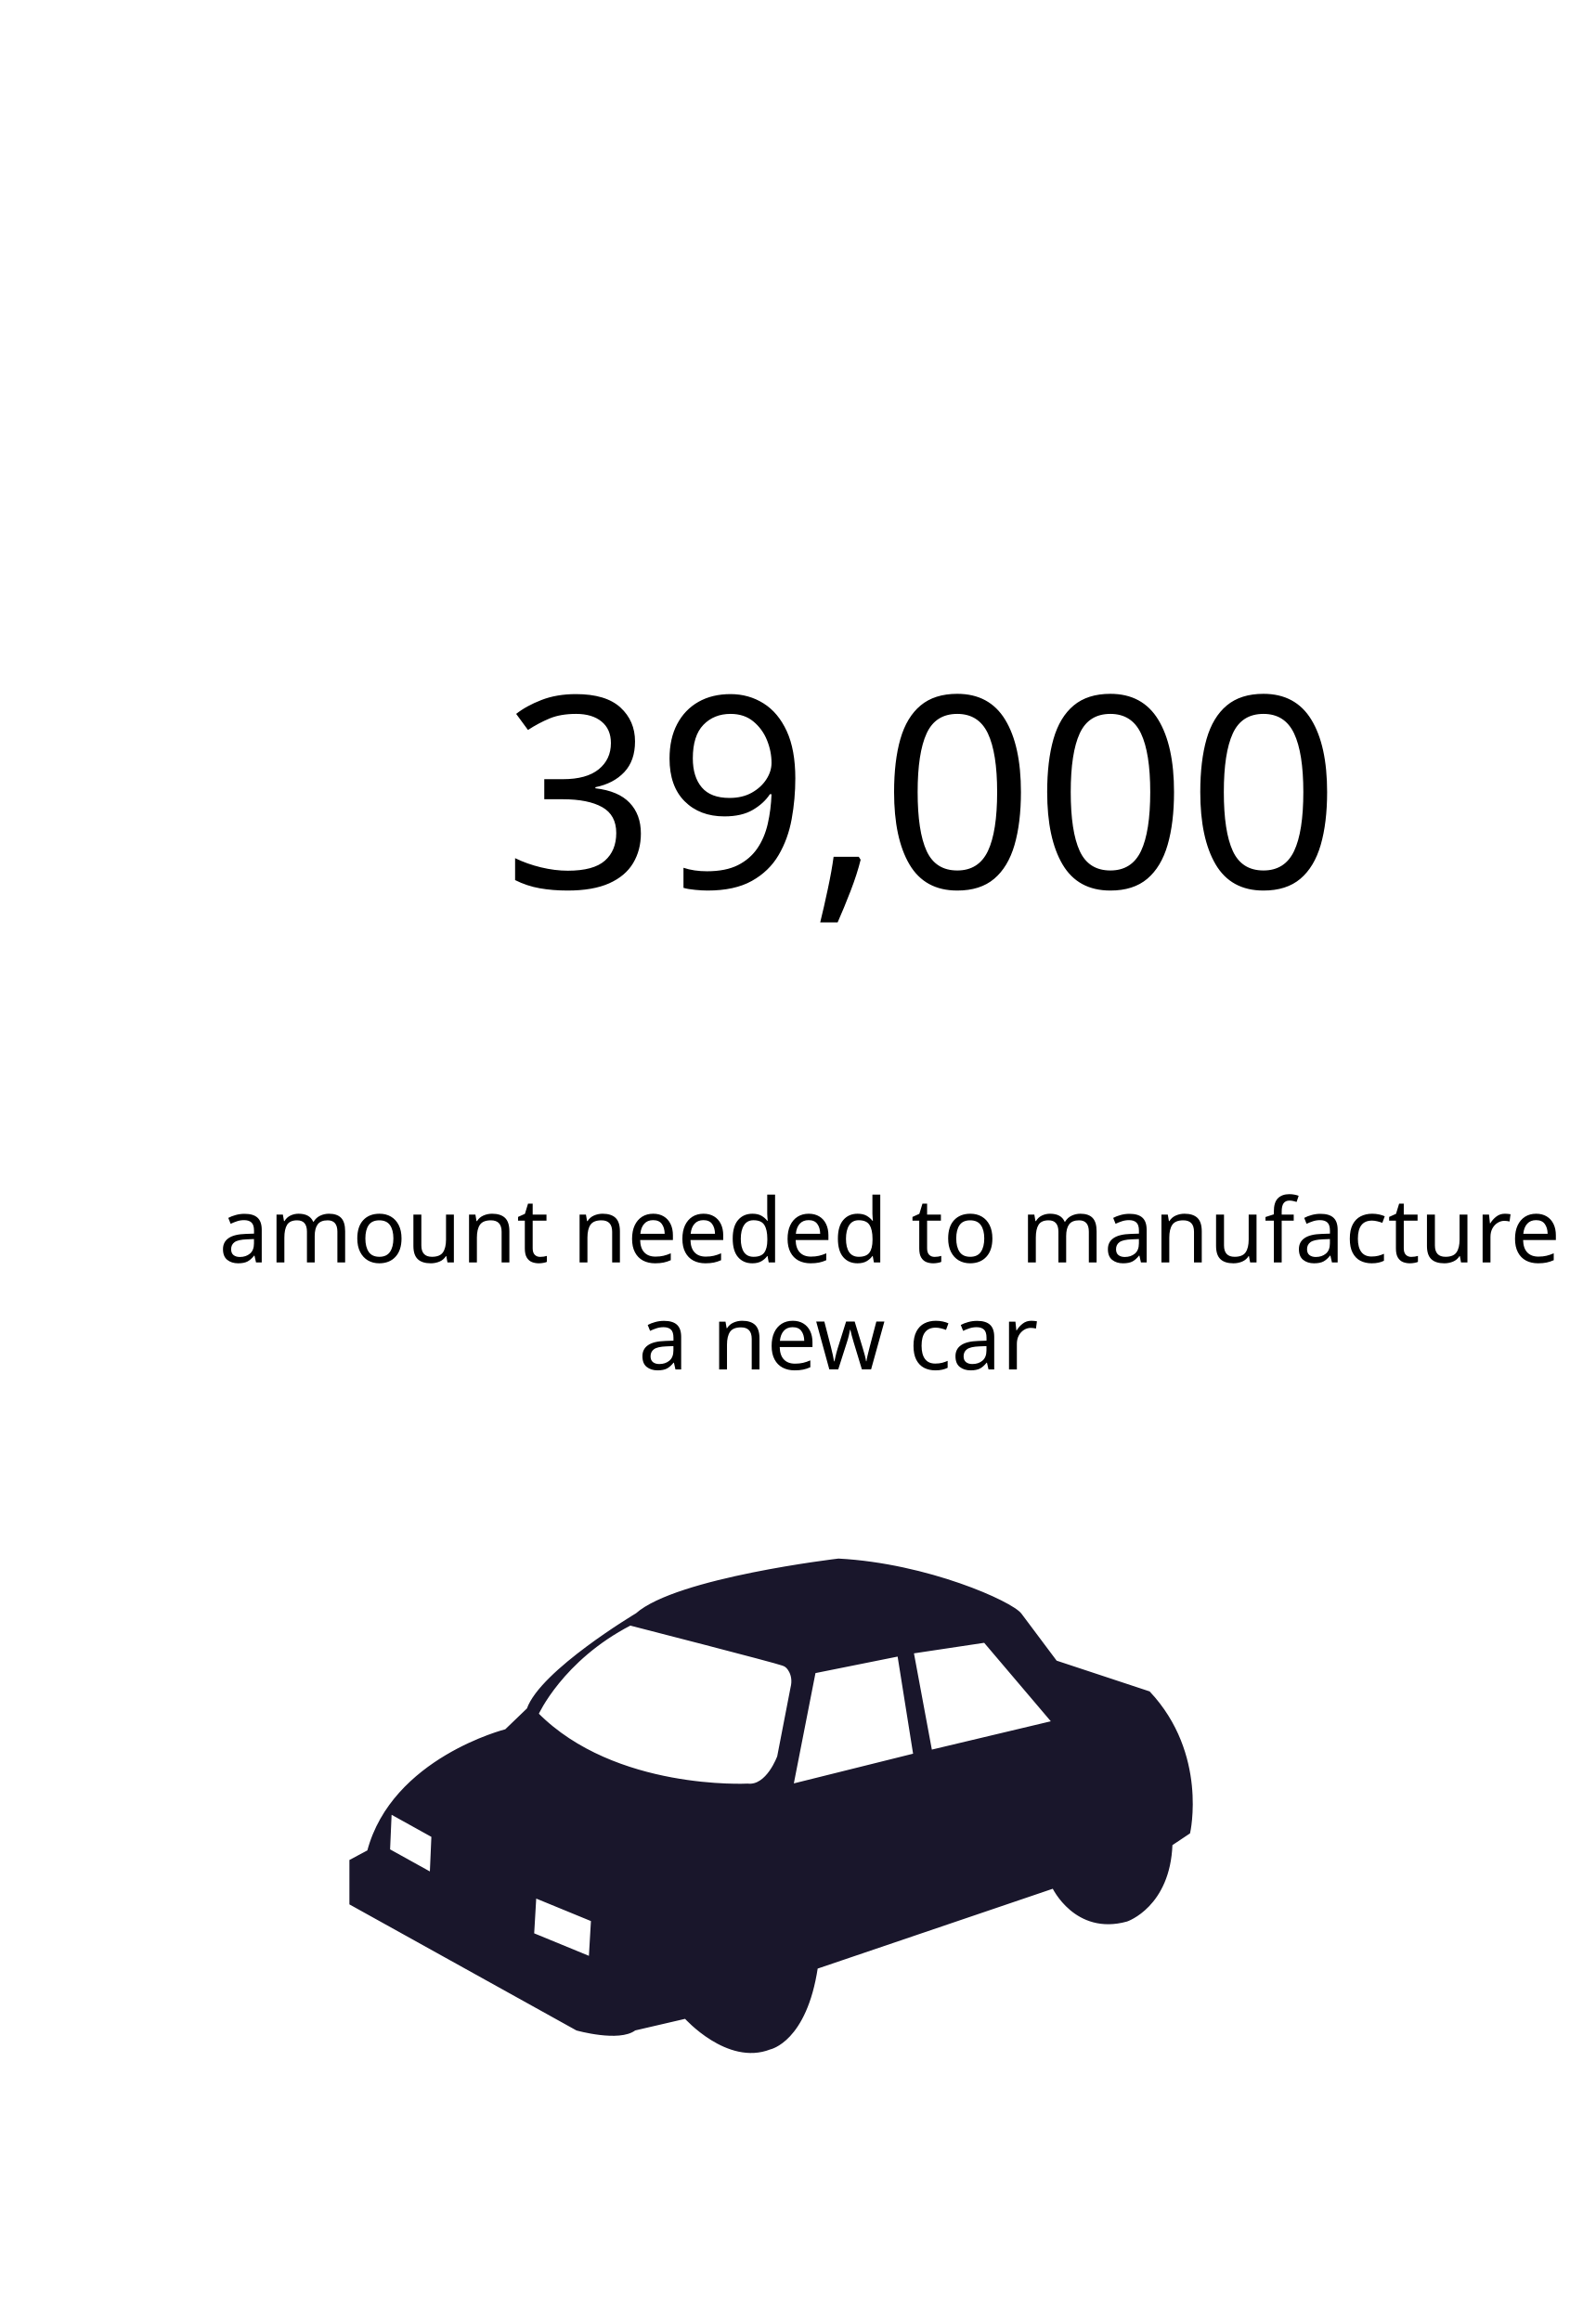
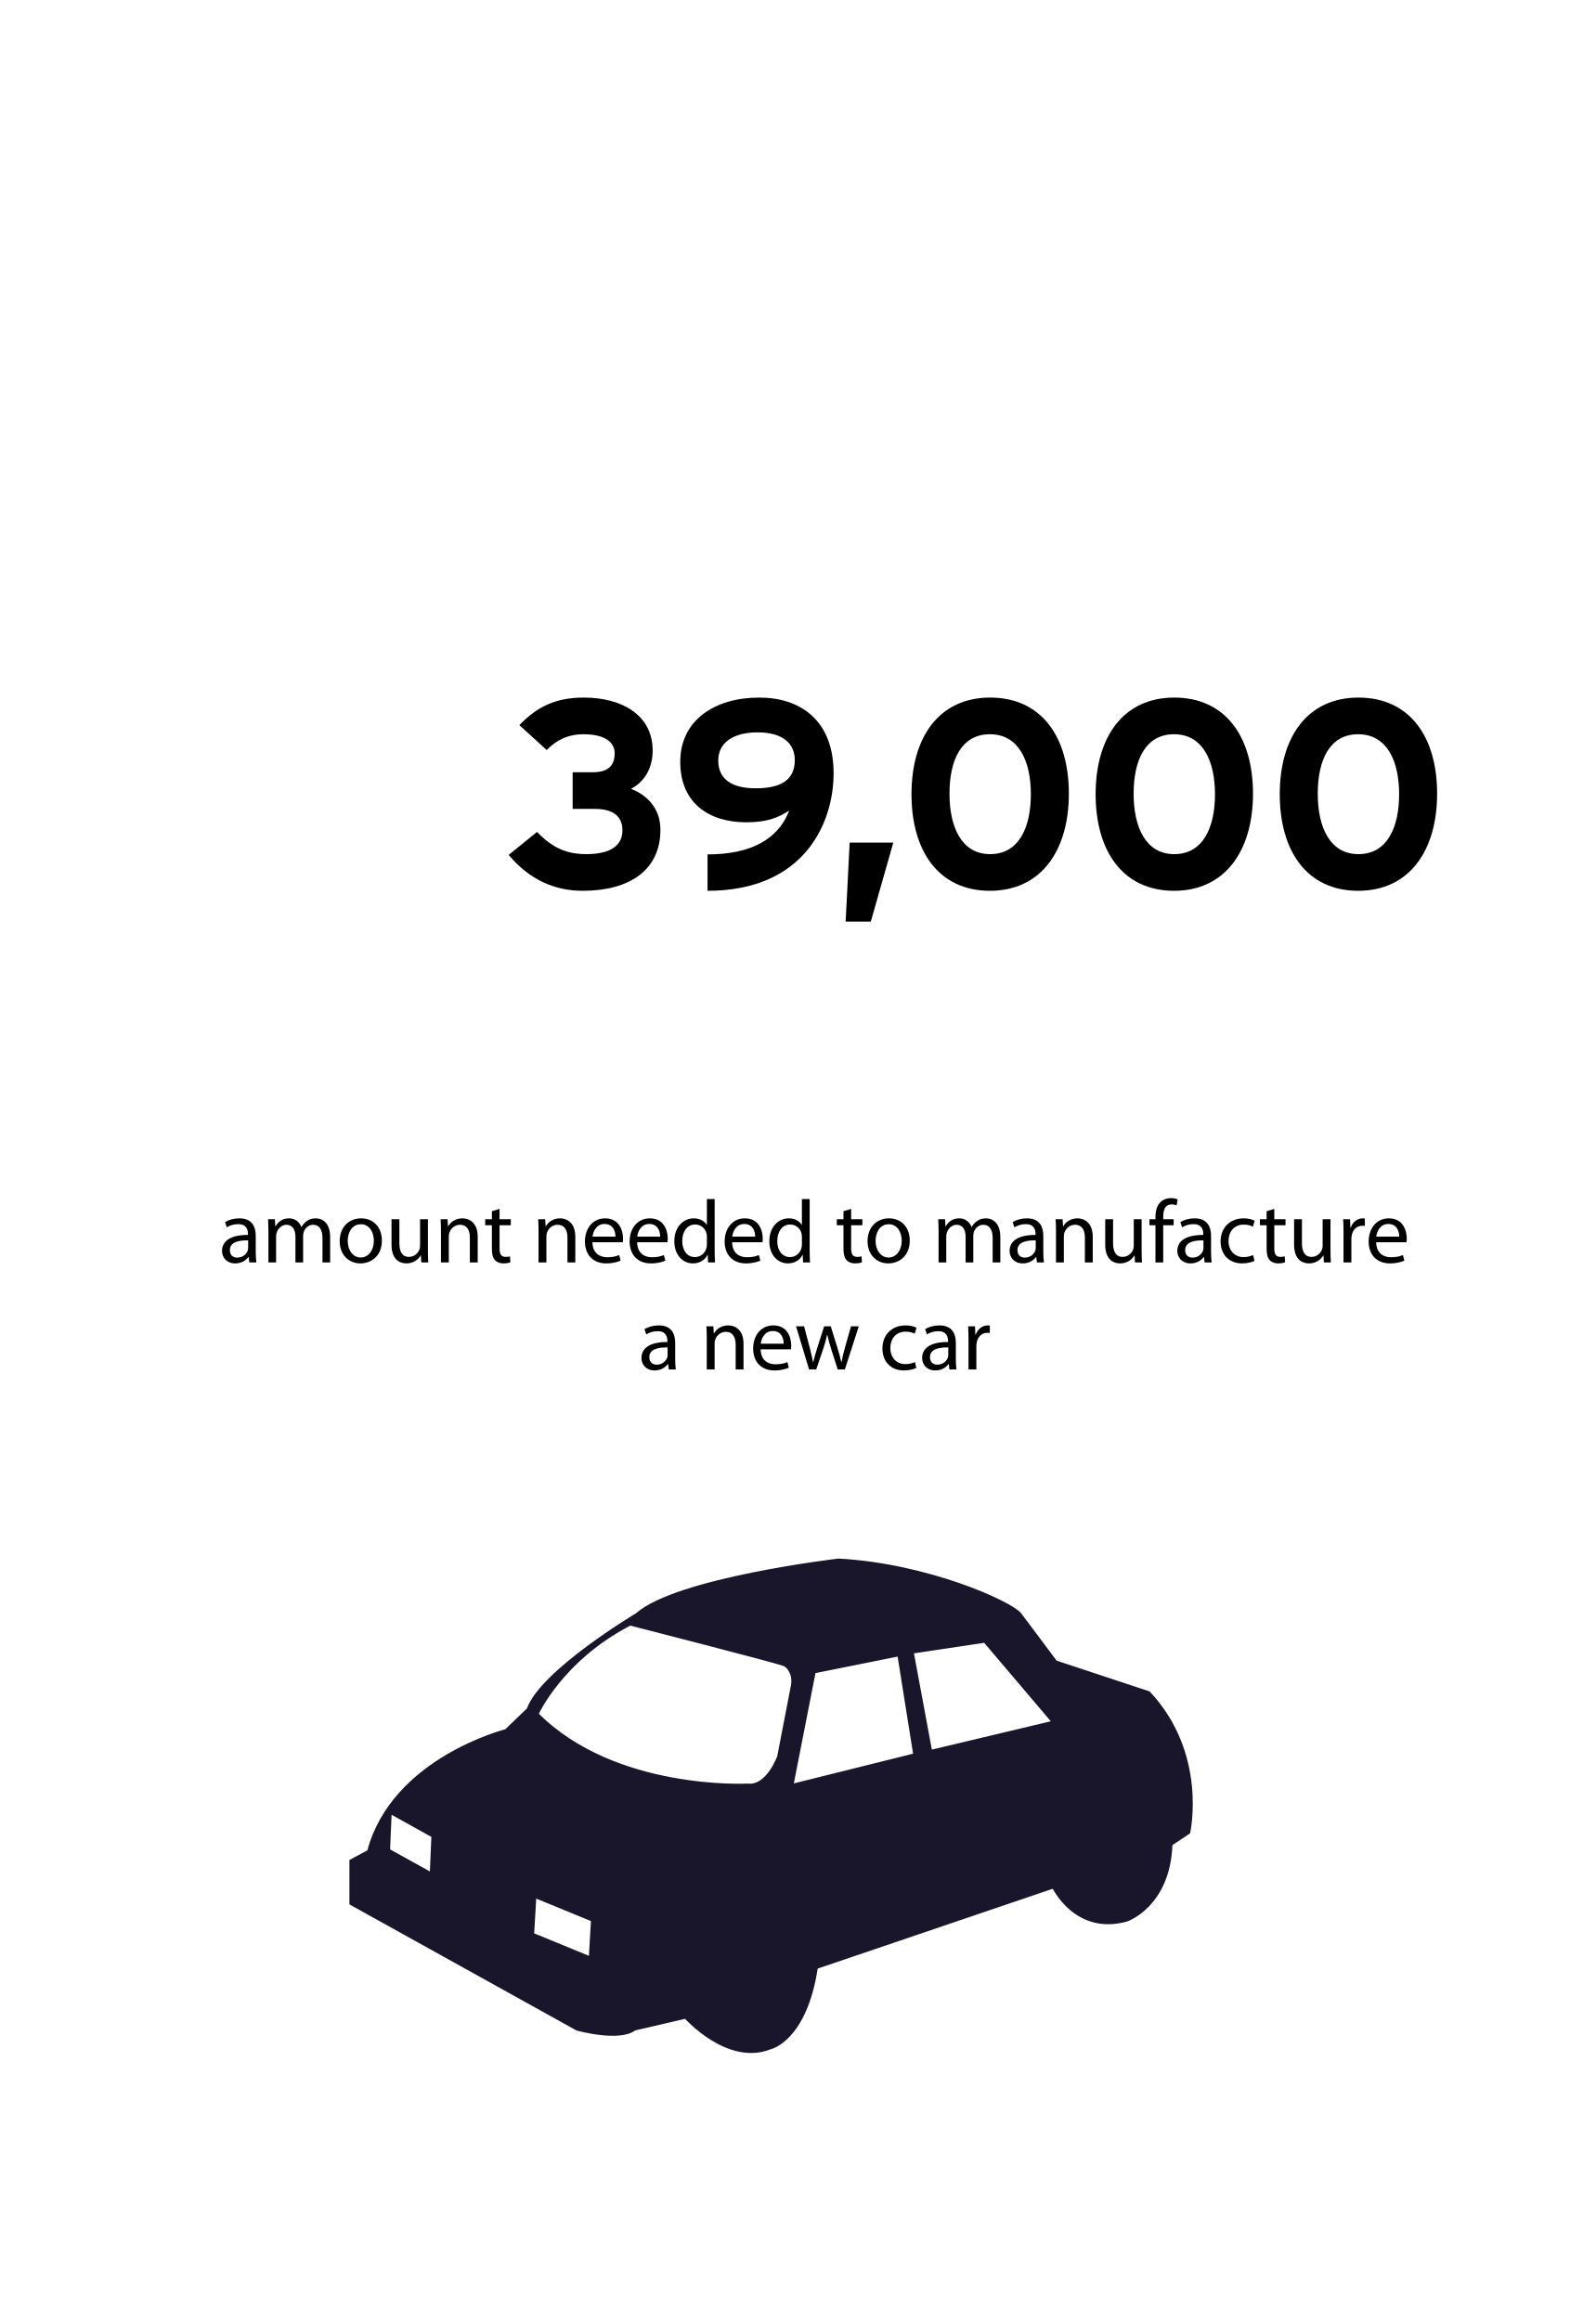
<svg xmlns="http://www.w3.org/2000/svg" version="1.1" id="Layer_1" x="0px" y="0px" width="536.378px" height="780.521px" viewBox="0 0 536.378 780.521" enable-background="new 0 0 536.378 780.521" xml:space="preserve">
-   <rect x="165.537" y="232.964" fill-rule="evenodd" clip-rule="evenodd" fill="none" width="335.21" height="115.885" />
-   <text transform="matrix(1 0 0 1 169.165 298.5732)" font-family="'Interstate-Bold'" font-size="90">39,000 </text>
-   <rect x="-19.884" y="403.235" fill="none" width="587.72" height="62.175" />
-   <text transform="matrix(1 0 0 1 73.6084 424.5352)">
-     <tspan x="0" y="0" font-family="'MyriadPro-Regular'" font-size="30">amount needed to manufacture</tspan>
-     <tspan x="141.044" y="36" font-family="'MyriadPro-Regular'" font-size="30">a new car</tspan>
-   </text>
-   <path fill-rule="evenodd" clip-rule="evenodd" fill="#19162B" stroke="#19162B" stroke-miterlimit="10" d="M343.082,542.948  c2.981,3.982,11.926,15.932,11.926,15.932l31.304,10.353c19.379,20.71,13.416,46.999,13.416,46.999l-5.962,3.981  c-0.744,20.709-14.907,25.487-14.907,25.487c-17.144,4.78-24.596-11.149-24.596-11.149l-79.75,27.081  c-3.725,24.694-15.652,27.082-15.652,27.082c-14.162,5.577-28.322-10.353-28.322-10.353l-17.143,3.982  c-5.218,3.982-19.378,0-19.378,0l-76.024-42.218v-14.338l5.962-3.184c8.198-31.067,46.21-40.625,46.21-40.625l7.454-7.17  c4.471-12.743,36.521-31.861,36.521-31.861c13.416-11.946,67.825-18.319,67.825-18.319  C311.778,526.221,340.103,538.967,343.082,542.948z M199.233,645.7l-19.378-7.963l-0.744,12.743l19.378,7.967L199.233,645.7z   M145.57,617.426l-14.355-7.967l-0.552,12.745l14.354,7.965L145.57,617.426z M261.841,590.74l4.472-23.1  c1.272-4.969-1.938-7.485-1.938-7.485s0.642,0.229-1.043-0.478c-2.079-0.874-51.43-13.542-51.43-13.542  c-23.105,11.947-31.303,30.266-31.303,30.266c26.086,26.286,70.806,23.898,70.806,23.898  C258.114,601.096,261.841,590.74,261.841,590.74z M266.302,600.409l41.305-10.29l-5.351-33.622l-28.464,5.717L266.302,600.409z   M306.751,555.582l6.206,33.393l41.306-9.835l-23.113-27.219L306.751,555.582z" />
+   <rect x="165.537" y="232.964" fill="none" width="335.21" height="115.885" />
+   <g enable-background="new    ">
+     <path d="M195.984,299.563c-9.45,0-17.909-3.69-24.929-12.06l9.54-7.74c5.22,5.49,10.169,7.47,16.559,7.47   c8.28,0,12.149-2.97,12.149-8.01c0-4.859-3.33-7.199-9.27-7.199h-7.47v-12.33h6.75c5.22,0,7.379-2.249,7.379-6.39   c0-3.239-2.61-6.39-10.529-6.39c-4.86,0-8.82,1.71-12.33,5.311l-9.18-8.37c6.03-6.3,12.33-9.27,21.689-9.27   c12.87,0,23.129,5.939,23.129,17.819c0,6.84-3.6,10.979-7.29,12.869c4.05,1.53,9.9,5.49,9.9,13.77   C222.083,292.634,211.644,299.563,195.984,299.563z" />
+     <path d="M237.925,299.563v-12.24c14.58,0,23.849-5.129,27.449-14.759c-4.05,2.7-8.01,3.96-14.399,3.96   c-12.51,0-22.229-6.39-22.229-20.34c0-14.039,11.7-21.599,26.549-21.599c14.039,0,25.02,7.829,25.02,25.469   C280.314,276.614,270.593,299.563,237.925,299.563z M254.754,246.285c-8.37,0-13.229,3.6-13.229,9.45c0,6.39,4.68,9.359,12.6,9.359   c8.549,0,13.139-2.88,13.139-9.45C267.264,249.795,262.944,246.285,254.754,246.285z" />
+     <path d="M292.826,309.913h-8.459l1.35-26.549h14.669L292.826,309.913z" />
+     <path d="M332.875,299.563c-17.189,0-26.368-13.319-26.368-32.489c0-19.169,9.27-32.488,26.458-32.488   c17.189,0,26.459,13.14,26.459,32.309S350.064,299.563,332.875,299.563z M332.875,246.915c-9.629,0-13.589,8.729-13.589,19.979   s4.05,20.339,13.679,20.339c9.631,0,13.68-8.909,13.68-20.159C346.644,255.825,342.505,246.915,332.875,246.915z" />
+     <path d="M394.794,299.563c-17.189,0-26.369-13.319-26.369-32.489c0-19.169,9.27-32.488,26.459-32.488s26.459,13.14,26.459,32.309   S411.984,299.563,394.794,299.563z M394.794,246.915c-9.63,0-13.59,8.729-13.59,19.979s4.05,20.339,13.68,20.339   c9.629,0,13.68-8.909,13.68-20.159C408.564,255.825,404.423,246.915,394.794,246.915z" />
+     <path d="M456.712,299.563c-17.189,0-26.368-13.319-26.368-32.489c0-19.169,9.27-32.488,26.458-32.488   c17.189,0,26.459,13.14,26.459,32.309S473.902,299.563,456.712,299.563z M456.712,246.915c-9.629,0-13.589,8.729-13.589,19.979   s4.05,20.339,13.679,20.339c9.631,0,13.68-8.909,13.68-20.159C470.482,255.825,466.343,246.915,456.712,246.915z" />
+   </g>
+   <rect x="-19.884" y="403.235" fill="none" width="587.719" height="62.175" />
+   <g enable-background="new    ">
+     <path d="M85.998,421.056c0,1.26,0.06,2.489,0.21,3.479h-2.37l-0.21-1.83h-0.09c-0.81,1.14-2.37,2.16-4.44,2.16   c-2.94,0-4.44-2.07-4.44-4.17c0-3.51,3.12-5.43,8.73-5.399v-0.301c0-1.17-0.33-3.359-3.3-3.329c-1.38,0-2.79,0.39-3.81,1.08   l-0.6-1.771c1.2-0.75,2.97-1.26,4.8-1.26c4.44,0,5.52,3.03,5.52,5.91V421.056z M83.448,417.125c-2.88-0.06-6.15,0.45-6.15,3.271   c0,1.739,1.14,2.52,2.46,2.52c1.92,0,3.15-1.2,3.57-2.43c0.09-0.3,0.12-0.6,0.12-0.84V417.125z" />
+     <path d="M90.258,413.945c0-1.529-0.06-2.729-0.12-3.93h2.31l0.12,2.37h0.09c0.81-1.38,2.16-2.67,4.59-2.67   c1.95,0,3.45,1.2,4.08,2.91h0.06c0.45-0.84,1.05-1.44,1.65-1.891c0.87-0.659,1.8-1.02,3.18-1.02c1.95,0,4.8,1.26,4.8,6.3v8.52   h-2.58v-8.189c0-2.82-1.05-4.47-3.15-4.47c-1.53,0-2.67,1.109-3.15,2.369c-0.12,0.391-0.21,0.841-0.21,1.32v8.97h-2.58v-8.699   c0-2.311-1.02-3.96-3.03-3.96c-1.62,0-2.85,1.319-3.27,2.64c-0.15,0.36-0.21,0.84-0.21,1.29v8.729h-2.58V413.945z" />
+     <path d="M128.418,417.155c0,5.37-3.75,7.71-7.23,7.71c-3.9,0-6.959-2.88-6.959-7.47c0-4.83,3.209-7.68,7.2-7.68   C125.598,409.716,128.418,412.746,128.418,417.155z M116.928,417.306c0,3.18,1.8,5.579,4.38,5.579c2.52,0,4.41-2.369,4.41-5.64   c0-2.46-1.23-5.55-4.35-5.55C118.278,411.695,116.928,414.575,116.928,417.306z" />
+     <path d="M143.897,420.545c0,1.53,0.03,2.851,0.12,3.99h-2.34l-0.15-2.37h-0.06c-0.66,1.17-2.22,2.7-4.8,2.7   c-2.28,0-5.01-1.29-5.01-6.359v-8.49h2.64v8.01c0,2.76,0.87,4.649,3.24,4.649c1.77,0,3-1.229,3.48-2.43   c0.15-0.359,0.24-0.84,0.24-1.35v-8.88h2.64V420.545z" />
+     <path d="M148.278,413.945c0-1.529-0.03-2.729-0.12-3.93h2.34l0.15,2.4h0.06c0.72-1.351,2.4-2.7,4.8-2.7c2.01,0,5.13,1.2,5.13,6.18   v8.64h-2.64v-8.37c0-2.34-0.87-4.289-3.36-4.289c-1.71,0-3.06,1.229-3.54,2.699c-0.12,0.33-0.18,0.78-0.18,1.23v8.729h-2.64   V413.945z" />
+     <path d="M167.987,406.536v3.479h3.78v2.01h-3.78v7.83c0,1.8,0.51,2.819,1.98,2.819c0.72,0,1.14-0.06,1.53-0.18l0.12,2.01   c-0.51,0.181-1.32,0.36-2.34,0.36c-1.23,0-2.22-0.42-2.85-1.11c-0.72-0.81-1.02-2.1-1.02-3.81v-7.92h-2.25v-2.01h2.25v-2.7   L167.987,406.536z" />
+     <path d="M181.097,413.945c0-1.529-0.03-2.729-0.12-3.93h2.34l0.15,2.4h0.06c0.72-1.351,2.4-2.7,4.8-2.7c2.01,0,5.13,1.2,5.13,6.18   v8.64h-2.64v-8.37c0-2.34-0.87-4.289-3.36-4.289c-1.71,0-3.06,1.229-3.54,2.699c-0.12,0.33-0.18,0.78-0.18,1.23v8.729h-2.64   V413.945z" />
+     <path d="M199.217,417.756c0.06,3.569,2.31,5.039,4.98,5.039c1.89,0,3.06-0.33,4.02-0.75l0.48,1.891c-0.93,0.42-2.55,0.93-4.86,0.93   c-4.47,0-7.14-2.97-7.14-7.35s2.58-7.8,6.81-7.8c4.77,0,6,4.14,6,6.81c0,0.54-0.03,0.93-0.09,1.23H199.217z M206.957,415.865   c0.03-1.649-0.69-4.26-3.66-4.26c-2.7,0-3.84,2.43-4.05,4.26H206.957z" />
+     <path d="M214.247,417.756c0.06,3.569,2.31,5.039,4.98,5.039c1.89,0,3.06-0.33,4.02-0.75l0.48,1.891c-0.93,0.42-2.55,0.93-4.86,0.93   c-4.47,0-7.14-2.97-7.14-7.35s2.58-7.8,6.81-7.8c4.77,0,6,4.14,6,6.81c0,0.54-0.03,0.93-0.09,1.23H214.247z M221.986,415.865   c0.03-1.649-0.69-4.26-3.66-4.26c-2.7,0-3.84,2.43-4.05,4.26H221.986z" />
+     <path d="M240.316,403.236v17.549c0,1.29,0.06,2.76,0.12,3.75h-2.34l-0.12-2.52h-0.09c-0.78,1.619-2.52,2.85-4.89,2.85   c-3.51,0-6.24-2.97-6.24-7.38c-0.03-4.83,3-7.77,6.51-7.77c2.25,0,3.72,1.05,4.379,2.189h0.06v-8.669H240.316z M237.706,415.926   c0-0.33-0.03-0.78-0.12-1.11c-0.39-1.649-1.83-3.029-3.81-3.029c-2.73,0-4.35,2.399-4.35,5.579c0,2.94,1.47,5.37,4.29,5.37   c1.77,0,3.39-1.2,3.87-3.15c0.09-0.359,0.12-0.72,0.12-1.14V415.926z" />
+     <path d="M246.196,417.756c0.06,3.569,2.31,5.039,4.98,5.039c1.89,0,3.06-0.33,4.02-0.75l0.48,1.891c-0.93,0.42-2.55,0.93-4.86,0.93   c-4.47,0-7.14-2.97-7.14-7.35s2.58-7.8,6.81-7.8c4.77,0,6,4.14,6,6.81c0,0.54-0.03,0.93-0.09,1.23H246.196z M253.936,415.865   c0.03-1.649-0.69-4.26-3.66-4.26c-2.7,0-3.84,2.43-4.05,4.26H253.936z" />
+     <path d="M272.265,403.236v17.549c0,1.29,0.061,2.76,0.121,3.75h-2.34l-0.121-2.52h-0.09c-0.779,1.619-2.52,2.85-4.889,2.85   c-3.51,0-6.24-2.97-6.24-7.38c-0.03-4.83,3-7.77,6.51-7.77c2.25,0,3.72,1.05,4.379,2.189h0.061v-8.669H272.265z M269.656,415.926   c0-0.33-0.029-0.78-0.119-1.11c-0.391-1.649-1.831-3.029-3.811-3.029c-2.73,0-4.35,2.399-4.35,5.579c0,2.94,1.47,5.37,4.29,5.37   c1.77,0,3.39-1.2,3.871-3.15c0.09-0.359,0.119-0.72,0.119-1.14V415.926z" />
+     <path d="M286.215,406.536v3.479h3.78v2.01h-3.78v7.83c0,1.8,0.511,2.819,1.979,2.819c0.721,0,1.141-0.06,1.531-0.18l0.119,2.01   c-0.51,0.181-1.32,0.36-2.34,0.36c-1.23,0-2.22-0.42-2.85-1.11c-0.721-0.81-1.02-2.1-1.02-3.81v-7.92h-2.25v-2.01h2.25v-2.7   L286.215,406.536z" />
+     <path d="M305.925,417.155c0,5.37-3.75,7.71-7.23,7.71c-3.899,0-6.959-2.88-6.959-7.47c0-4.83,3.209-7.68,7.199-7.68   C303.105,409.716,305.925,412.746,305.925,417.155z M294.435,417.306c0,3.18,1.801,5.579,4.381,5.579   c2.52,0,4.409-2.369,4.409-5.64c0-2.46-1.229-5.55-4.35-5.55C295.786,411.695,294.435,414.575,294.435,417.306z" />
+     <path d="M315.615,413.945c0-1.529-0.06-2.729-0.119-3.93h2.31l0.12,2.37h0.09c0.811-1.38,2.16-2.67,4.59-2.67   c1.949,0,3.449,1.2,4.08,2.91h0.06c0.45-0.84,1.05-1.44,1.649-1.891c0.871-0.659,1.801-1.02,3.181-1.02c1.95,0,4.8,1.26,4.8,6.3   v8.52h-2.58v-8.189c0-2.82-1.05-4.47-3.15-4.47c-1.529,0-2.67,1.109-3.149,2.369c-0.12,0.391-0.21,0.841-0.21,1.32v8.97h-2.58   v-8.699c0-2.311-1.02-3.96-3.029-3.96c-1.62,0-2.85,1.319-3.27,2.64c-0.15,0.36-0.211,0.84-0.211,1.29v8.729h-2.58V413.945z" />
+     <path d="M350.835,421.056c0,1.26,0.06,2.489,0.209,3.479h-2.369l-0.211-1.83h-0.09c-0.81,1.14-2.369,2.16-4.439,2.16   c-2.939,0-4.439-2.07-4.439-4.17c0-3.51,3.119-5.43,8.729-5.399v-0.301c0-1.17-0.33-3.359-3.3-3.329c-1.381,0-2.79,0.39-3.811,1.08   l-0.6-1.771c1.2-0.75,2.971-1.26,4.8-1.26c4.44,0,5.521,3.03,5.521,5.91V421.056z M348.285,417.125   c-2.879-0.06-6.149,0.45-6.149,3.271c0,1.739,1.14,2.52,2.46,2.52c1.92,0,3.15-1.2,3.57-2.43c0.09-0.3,0.119-0.6,0.119-0.84   V417.125z" />
+     <path d="M355.095,413.945c0-1.529-0.029-2.729-0.12-3.93h2.34l0.149,2.4h0.061c0.721-1.351,2.4-2.7,4.8-2.7   c2.011,0,5.13,1.2,5.13,6.18v8.64h-2.64v-8.37c0-2.34-0.87-4.289-3.36-4.289c-1.709,0-3.06,1.229-3.539,2.699   c-0.121,0.33-0.181,0.78-0.181,1.23v8.729h-2.64V413.945z" />
+     <path d="M383.894,420.545c0,1.53,0.03,2.851,0.12,3.99h-2.34l-0.149-2.37h-0.061c-0.66,1.17-2.221,2.7-4.8,2.7   c-2.28,0-5.01-1.29-5.01-6.359v-8.49h2.64v8.01c0,2.76,0.87,4.649,3.24,4.649c1.77,0,3-1.229,3.479-2.43   c0.149-0.359,0.24-0.84,0.24-1.35v-8.88h2.64V420.545z" />
+     <path d="M388.544,424.535v-12.51h-2.01v-2.01h2.01v-0.689c0-2.04,0.48-3.9,1.68-5.07c0.99-0.96,2.311-1.35,3.541-1.35   c0.959,0,1.739,0.21,2.25,0.42l-0.36,2.04c-0.39-0.181-0.9-0.33-1.681-0.33c-2.25,0-2.819,1.95-2.819,4.199v0.78h3.51v2.01h-3.51   v12.51H388.544z" />
+     <path d="M407.234,421.056c0,1.26,0.061,2.489,0.211,3.479h-2.371l-0.209-1.83h-0.09c-0.811,1.14-2.371,2.16-4.44,2.16   c-2.94,0-4.44-2.07-4.44-4.17c0-3.51,3.121-5.43,8.73-5.399v-0.301c0-1.17-0.33-3.359-3.301-3.329c-1.379,0-2.789,0.39-3.809,1.08   l-0.601-1.771c1.2-0.75,2.97-1.26,4.8-1.26c4.439,0,5.52,3.03,5.52,5.91V421.056z M404.685,417.125   c-2.881-0.06-6.15,0.45-6.15,3.271c0,1.739,1.14,2.52,2.46,2.52c1.92,0,3.149-1.2,3.569-2.43c0.09-0.3,0.121-0.6,0.121-0.84   V417.125z" />
+     <path d="M421.843,424.025c-0.689,0.33-2.219,0.84-4.17,0.84c-4.379,0-7.229-2.97-7.229-7.41c0-4.47,3.059-7.739,7.799-7.739   c1.561,0,2.939,0.39,3.66,0.78l-0.6,2.01c-0.631-0.33-1.621-0.69-3.061-0.69c-3.33,0-5.129,2.49-5.129,5.49   c0,3.359,2.159,5.43,5.039,5.43c1.5,0,2.49-0.36,3.24-0.69L421.843,424.025z" />
+     <path d="M428.503,406.536v3.479h3.779v2.01h-3.779v7.83c0,1.8,0.51,2.819,1.98,2.819c0.72,0,1.14-0.06,1.529-0.18l0.12,2.01   c-0.51,0.181-1.319,0.36-2.34,0.36c-1.229,0-2.22-0.42-2.85-1.11c-0.72-0.81-1.021-2.1-1.021-3.81v-7.92h-2.25v-2.01h2.25v-2.7   L428.503,406.536z" />
+     <path d="M447.403,420.545c0,1.53,0.03,2.851,0.12,3.99h-2.34l-0.15-2.37h-0.06c-0.66,1.17-2.22,2.7-4.8,2.7   c-2.28,0-5.01-1.29-5.01-6.359v-8.49h2.64v8.01c0,2.76,0.87,4.649,3.239,4.649c1.771,0,3-1.229,3.48-2.43   c0.15-0.359,0.24-0.84,0.24-1.35v-8.88h2.64V420.545z" />
+     <path d="M451.784,414.546c0-1.71-0.03-3.181-0.12-4.53h2.311l0.119,2.88h0.09c0.66-1.95,2.28-3.18,4.051-3.18   c0.27,0,0.479,0.03,0.719,0.06v2.49c-0.27-0.06-0.539-0.06-0.899-0.06c-1.86,0-3.18,1.38-3.54,3.359   c-0.06,0.36-0.09,0.81-0.09,1.23v7.739h-2.64V414.546z" />
+     <path d="M462.763,417.756c0.061,3.569,2.311,5.039,4.98,5.039c1.89,0,3.06-0.33,4.02-0.75l0.48,1.891   c-0.931,0.42-2.551,0.93-4.86,0.93c-4.47,0-7.14-2.97-7.14-7.35s2.58-7.8,6.81-7.8c4.771,0,5.999,4.14,5.999,6.81   c0,0.54-0.029,0.93-0.09,1.23H462.763z M470.503,415.865c0.029-1.649-0.69-4.26-3.66-4.26c-2.699,0-3.84,2.43-4.05,4.26H470.503z" />
+   </g>
+   <g enable-background="new    ">
+     <path d="M227.042,457.056c0,1.26,0.06,2.489,0.21,3.479h-2.37l-0.21-1.83h-0.09c-0.81,1.14-2.37,2.16-4.44,2.16   c-2.94,0-4.44-2.07-4.44-4.17c0-3.51,3.12-5.43,8.73-5.399v-0.301c0-1.17-0.33-3.359-3.3-3.329c-1.38,0-2.79,0.39-3.81,1.08   l-0.6-1.771c1.2-0.75,2.97-1.26,4.8-1.26c4.44,0,5.52,3.03,5.52,5.91V457.056z M224.492,453.125c-2.88-0.06-6.15,0.45-6.15,3.271   c0,1.739,1.14,2.52,2.46,2.52c1.92,0,3.15-1.2,3.57-2.43c0.09-0.3,0.12-0.6,0.12-0.84V453.125z" />
+     <path d="M237.662,449.945c0-1.529-0.03-2.729-0.12-3.93h2.34l0.15,2.4h0.06c0.72-1.351,2.4-2.7,4.8-2.7c2.01,0,5.13,1.2,5.13,6.18   v8.64h-2.64v-8.37c0-2.34-0.87-4.289-3.36-4.289c-1.71,0-3.06,1.229-3.54,2.699c-0.12,0.33-0.18,0.78-0.18,1.23v8.729h-2.64   V449.945z" />
+     <path d="M255.781,453.756c0.06,3.569,2.31,5.039,4.98,5.039c1.89,0,3.06-0.33,4.02-0.75l0.48,1.891c-0.93,0.42-2.55,0.93-4.86,0.93   c-4.47,0-7.14-2.97-7.14-7.35s2.58-7.8,6.81-7.8c4.77,0,6,4.14,6,6.81c0,0.54-0.03,0.93-0.09,1.23H255.781z M263.521,451.865   c0.03-1.649-0.69-4.26-3.66-4.26c-2.7,0-3.84,2.43-4.05,4.26H263.521z" />
+     <path d="M270.391,446.016l1.95,7.38c0.39,1.62,0.779,3.12,1.05,4.62h0.09c0.33-1.471,0.81-3.03,1.29-4.59l2.37-7.41h2.22l2.25,7.26   c0.54,1.74,0.96,3.27,1.29,4.74h0.09c0.239-1.471,0.63-3,1.11-4.71l2.069-7.29h2.61l-4.68,14.52h-2.4l-2.22-6.93   c-0.511-1.62-0.931-3.06-1.29-4.77h-0.061c-0.359,1.739-0.81,3.239-1.319,4.8l-2.34,6.899h-2.399l-4.38-14.52H270.391z" />
+     <path d="M308.13,460.025c-0.689,0.33-2.221,0.84-4.17,0.84c-4.38,0-7.229-2.97-7.229-7.41c0-4.47,3.06-7.739,7.8-7.739   c1.56,0,2.939,0.39,3.66,0.78l-0.601,2.01c-0.63-0.33-1.62-0.69-3.06-0.69c-3.33,0-5.13,2.49-5.13,5.49   c0,3.359,2.159,5.43,5.04,5.43c1.5,0,2.489-0.36,3.239-0.69L308.13,460.025z" />
+     <path d="M321.42,457.056c0,1.26,0.06,2.489,0.21,3.479h-2.37l-0.21-1.83h-0.09c-0.811,1.14-2.37,2.16-4.439,2.16   c-2.94,0-4.44-2.07-4.44-4.17c0-3.51,3.12-5.43,8.729-5.399v-0.301c0-1.17-0.33-3.359-3.299-3.329c-1.381,0-2.791,0.39-3.811,1.08   l-0.6-1.771c1.199-0.75,2.969-1.26,4.799-1.26c4.44,0,5.521,3.03,5.521,5.91V457.056z M318.871,453.125   c-2.881-0.06-6.15,0.45-6.15,3.271c0,1.739,1.141,2.52,2.461,2.52c1.92,0,3.149-1.2,3.569-2.43c0.09-0.3,0.12-0.6,0.12-0.84   V453.125z" />
+     <path d="M325.681,450.546c0-1.71-0.031-3.181-0.121-4.53h2.311l0.12,2.88h0.09c0.66-1.95,2.28-3.18,4.05-3.18   c0.27,0,0.48,0.03,0.721,0.06v2.49c-0.271-0.06-0.541-0.06-0.9-0.06c-1.86,0-3.18,1.38-3.54,3.359   c-0.06,0.36-0.091,0.81-0.091,1.23v7.739h-2.639V450.546z" />
+   </g>
+   <path fill="#19162B" stroke="#19162B" stroke-miterlimit="10" d="M343.082,542.948c2.981,3.981,11.926,15.932,11.926,15.932  l31.305,10.354c19.379,20.71,13.416,46.999,13.416,46.999l-5.962,3.98c-0.744,20.709-14.907,25.487-14.907,25.487  c-17.145,4.78-24.596-11.149-24.596-11.149l-79.75,27.081c-3.725,24.694-15.652,27.082-15.652,27.082  c-14.162,5.577-28.322-10.353-28.322-10.353l-17.143,3.981c-5.218,3.982-19.378,0-19.378,0l-76.024-42.218v-14.338l5.962-3.184  c8.198-31.067,46.21-40.625,46.21-40.625l7.454-7.171c4.471-12.742,36.521-31.86,36.521-31.86  c13.416-11.946,67.825-18.319,67.825-18.319C311.778,526.221,340.103,538.967,343.082,542.948z M199.233,645.7l-19.378-7.963  l-0.744,12.743l19.378,7.967L199.233,645.7z M145.57,617.426l-14.355-7.967l-0.552,12.745l14.354,7.965L145.57,617.426z   M261.841,590.74l4.472-23.101c1.272-4.969-1.938-7.484-1.938-7.484s0.642,0.229-1.043-0.479  c-2.079-0.874-51.43-13.542-51.43-13.542c-23.105,11.947-31.303,30.267-31.303,30.267c26.086,26.286,70.806,23.897,70.806,23.897  C258.114,601.096,261.841,590.74,261.841,590.74z M266.302,600.409l41.305-10.29l-5.352-33.622l-28.463,5.717L266.302,600.409z   M306.751,555.582l6.205,33.393l41.307-9.835l-23.113-27.219L306.751,555.582z" />
</svg>
